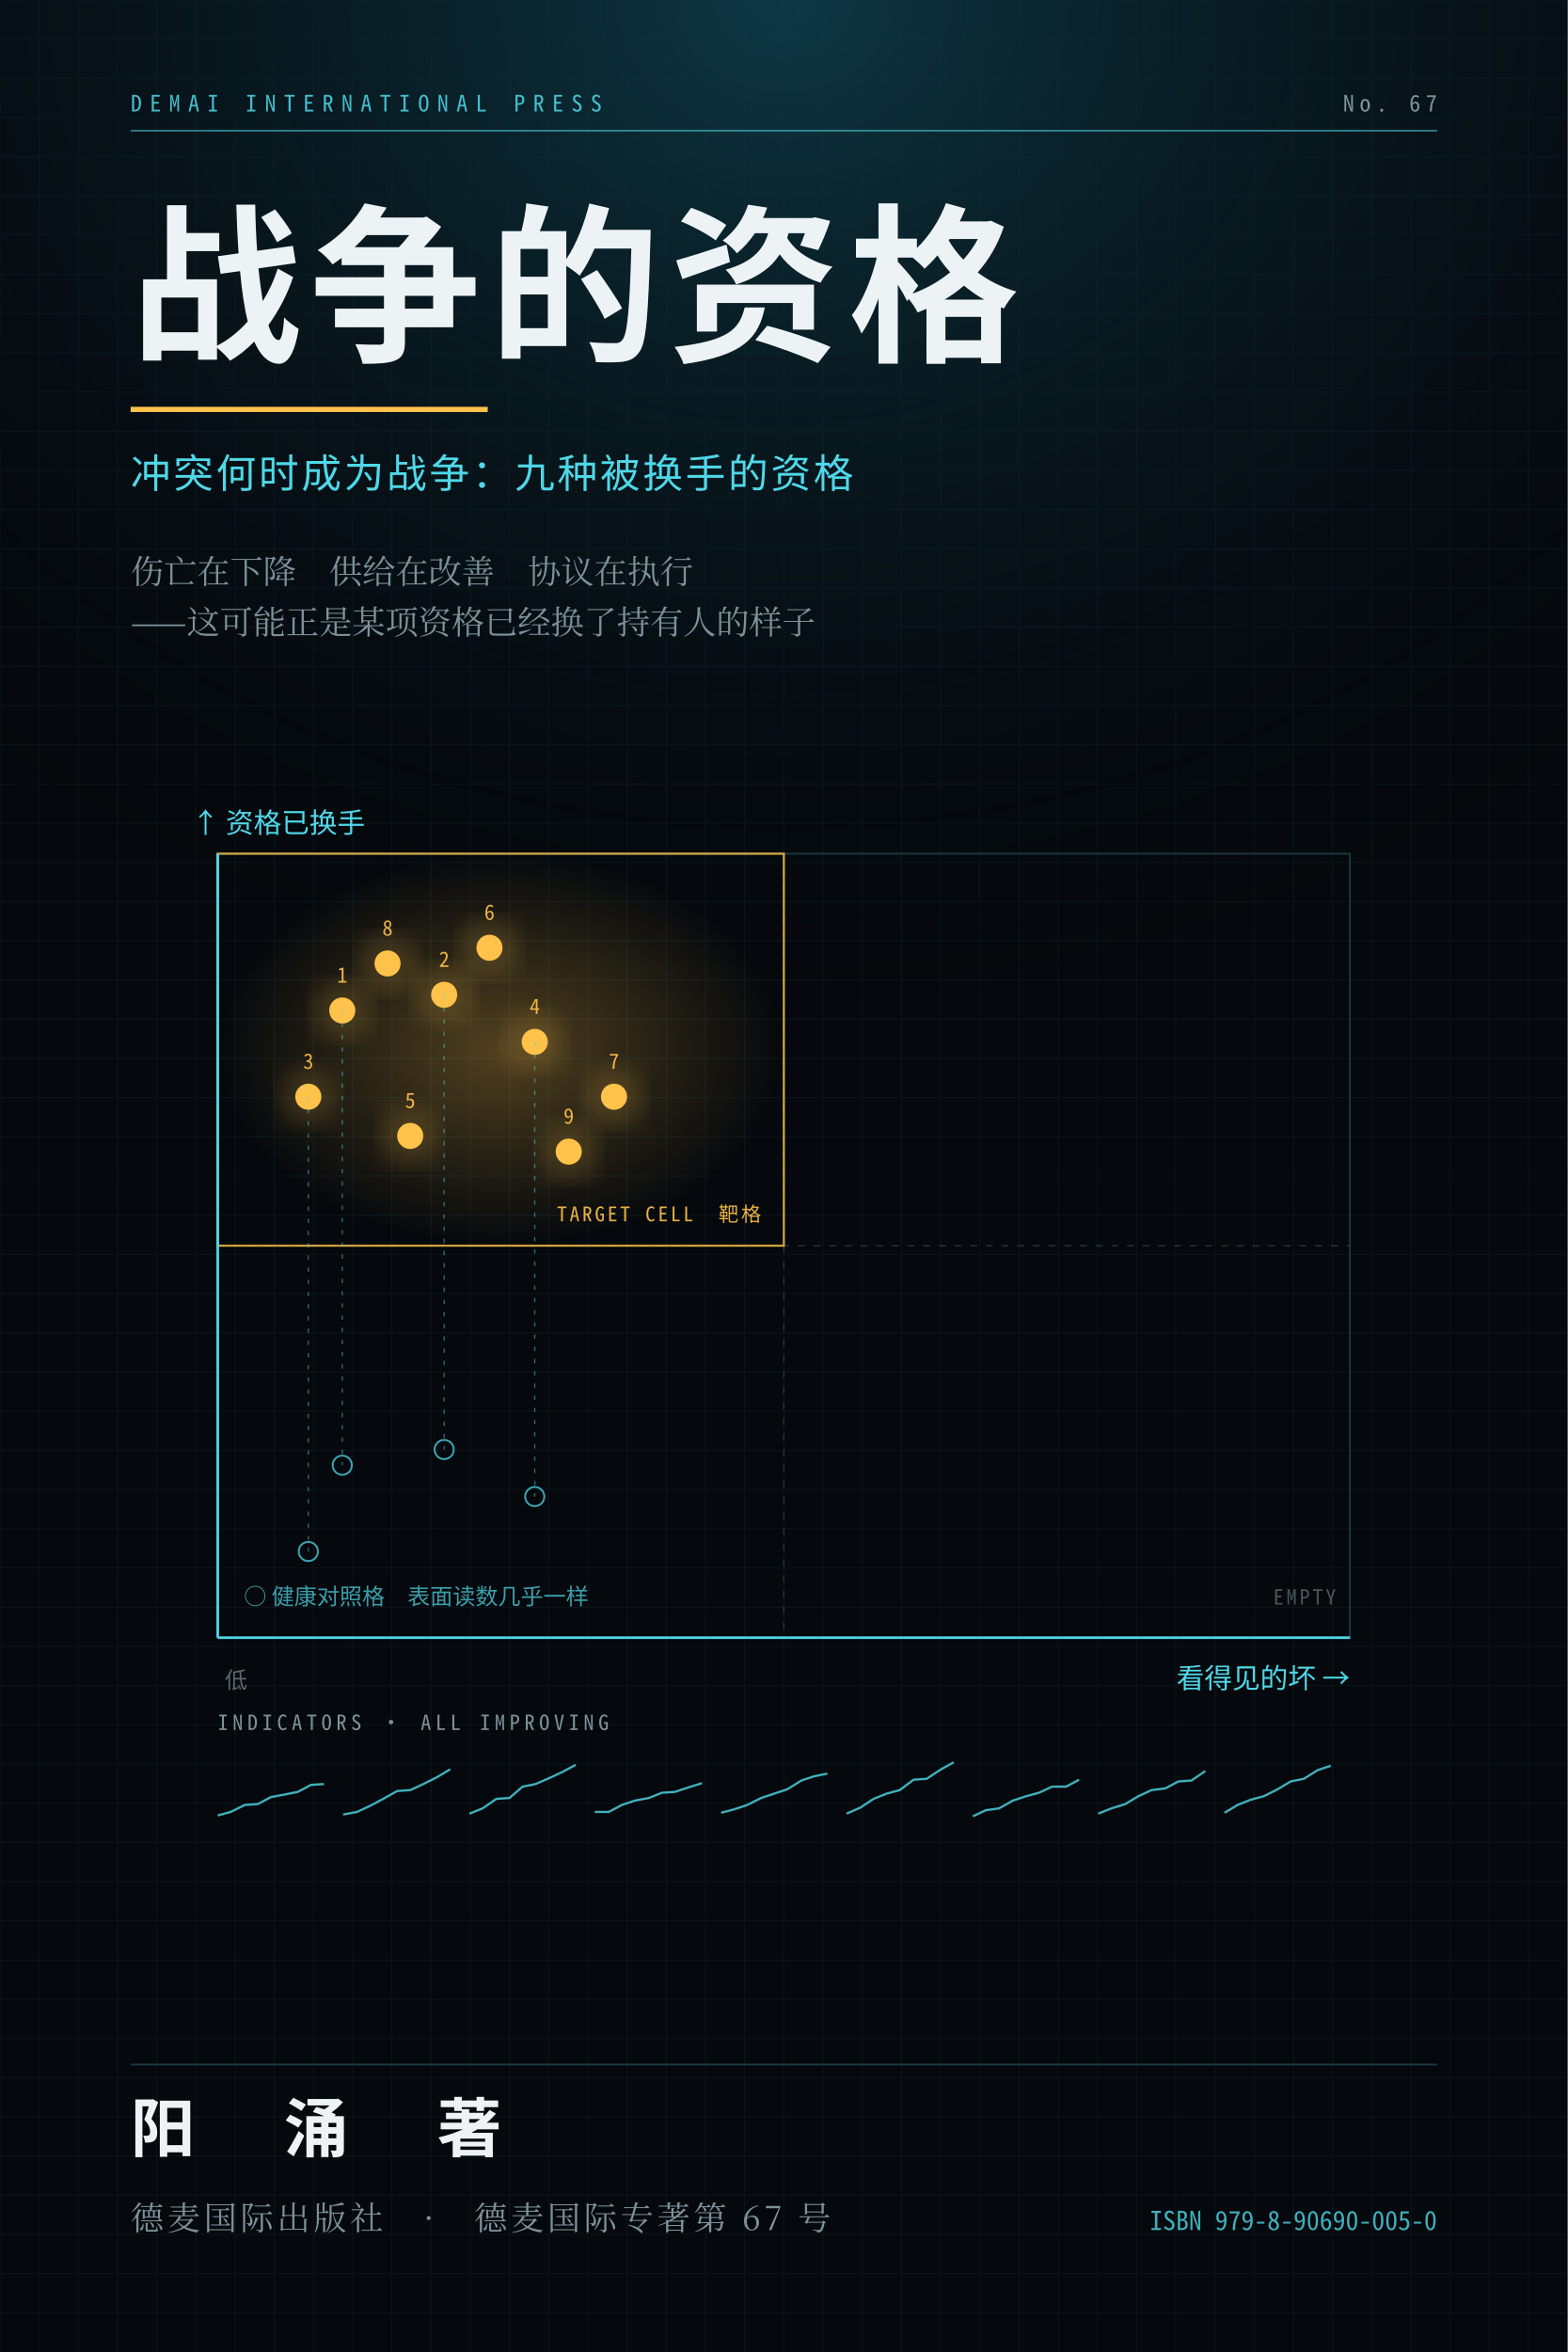
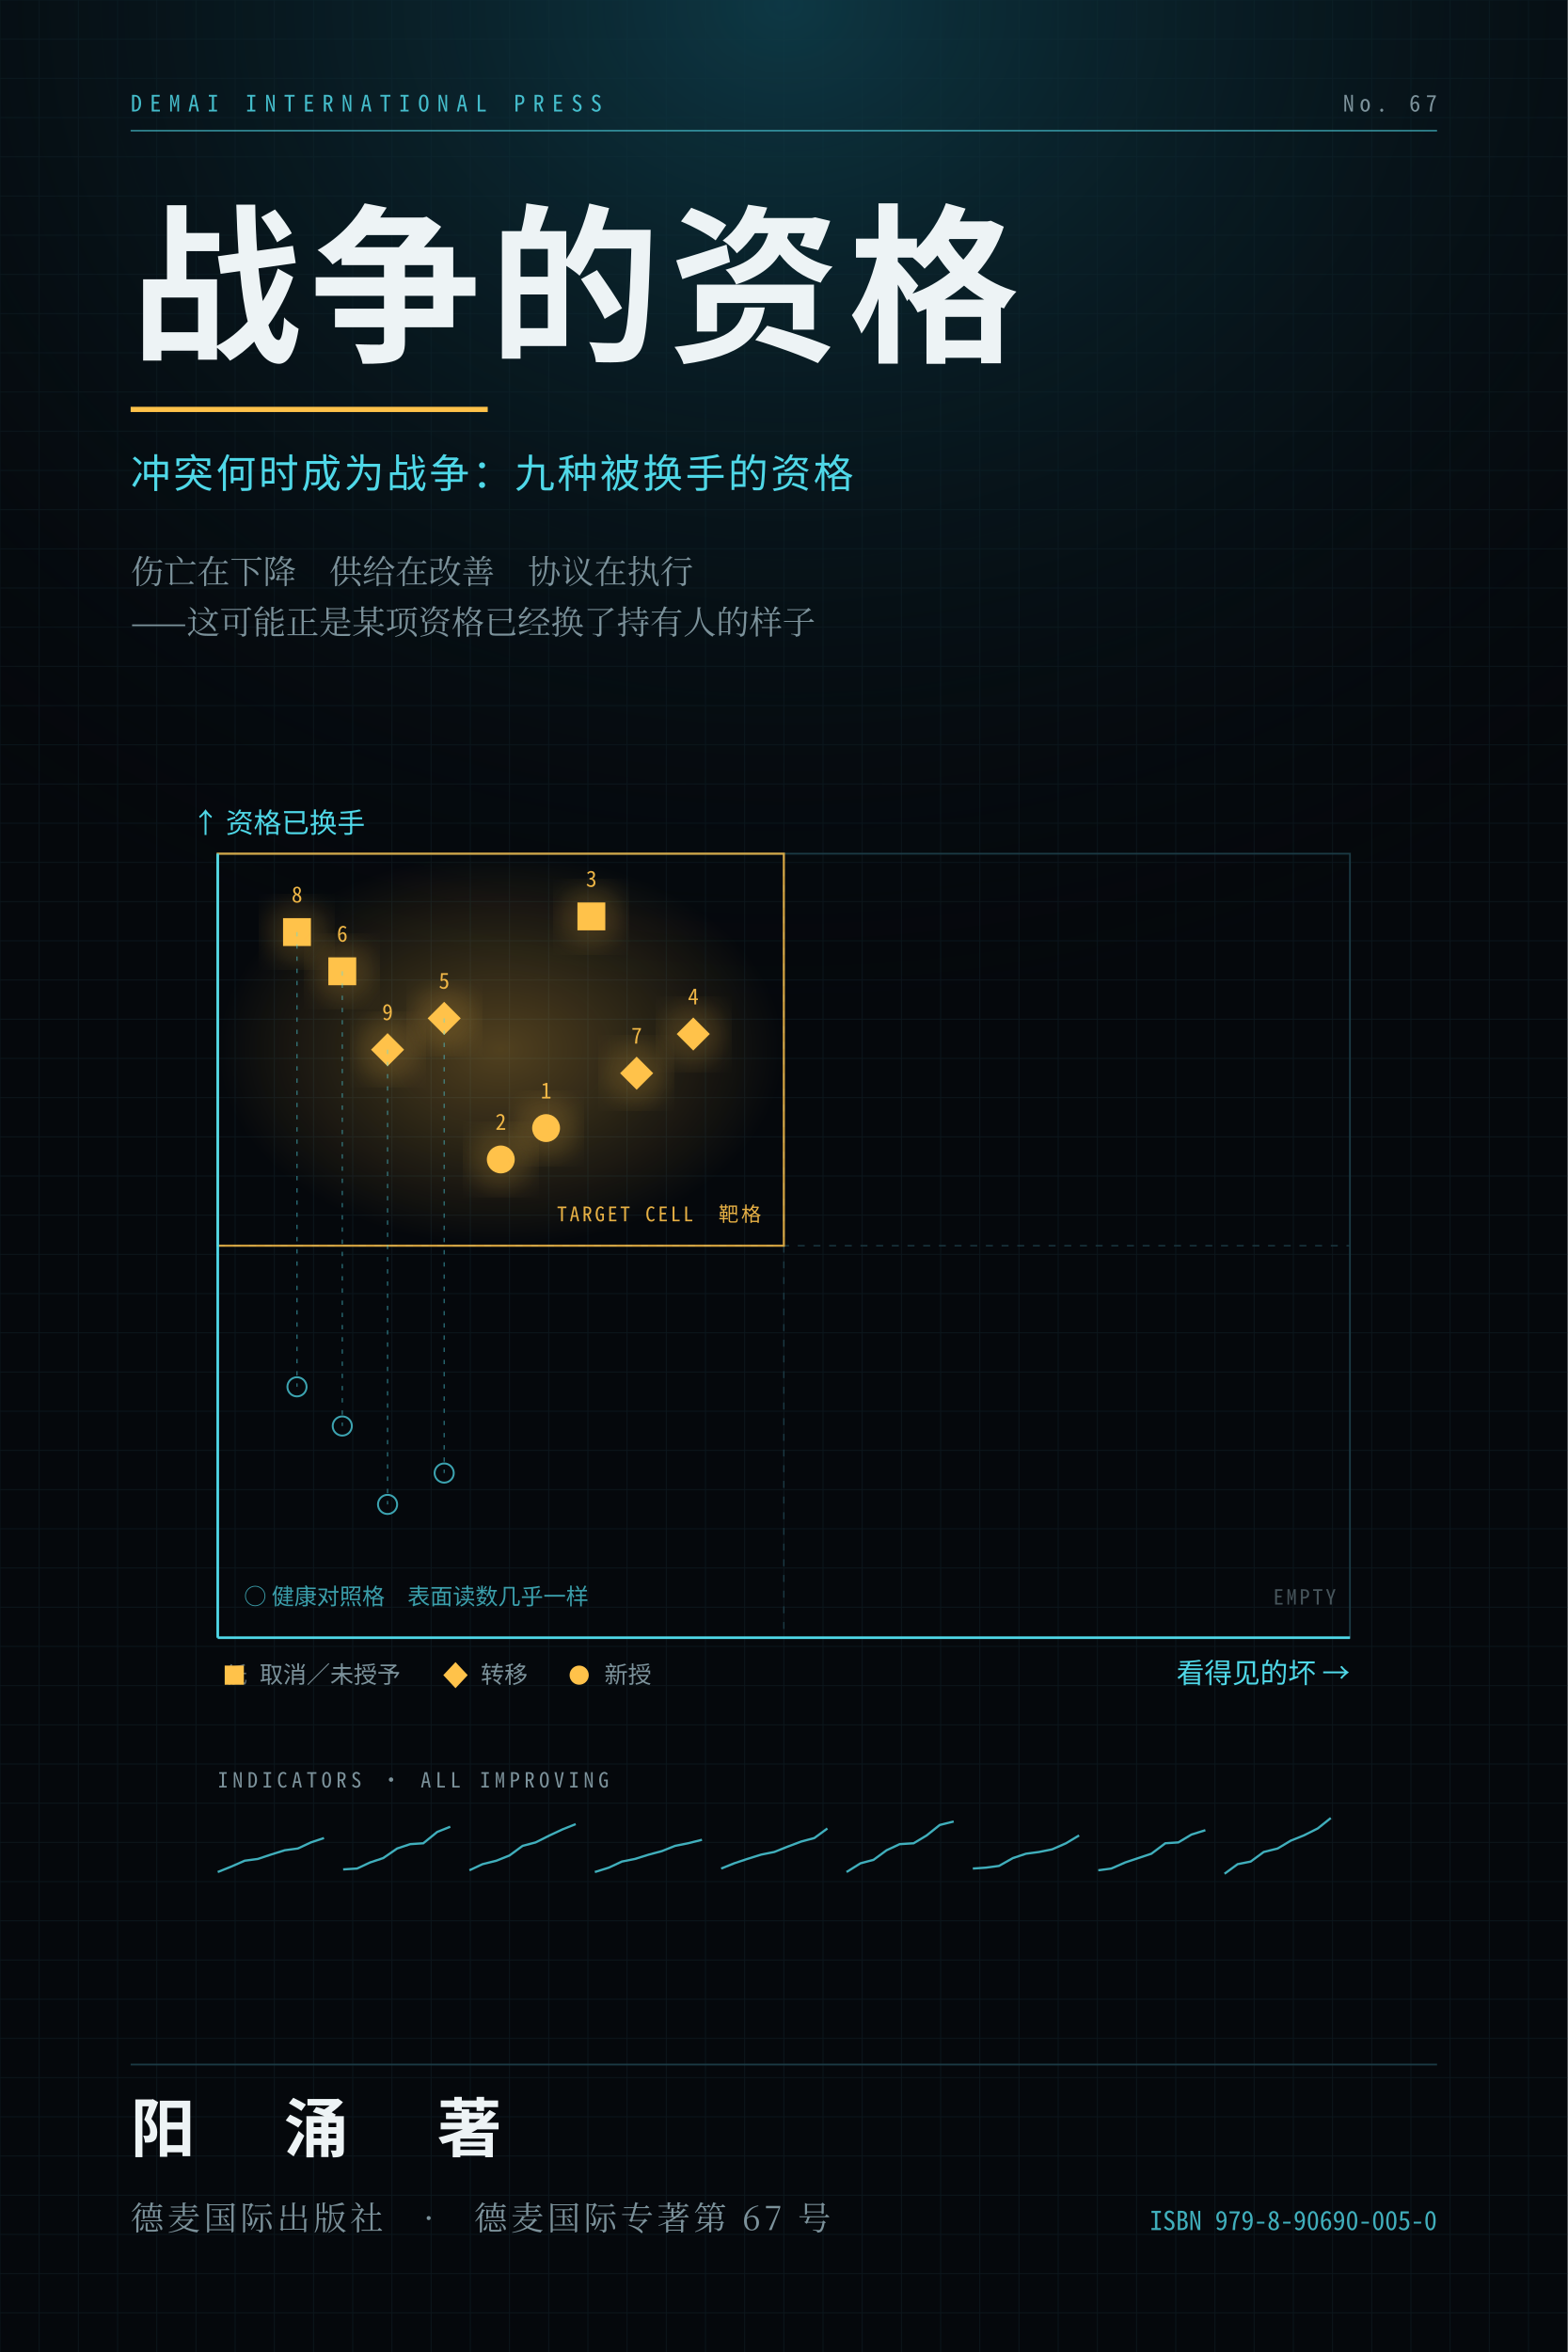
<svg xmlns="http://www.w3.org/2000/svg" width="1800" height="2700" viewBox="0 0 1800 2700">
  <rect width="1800" height="2700" fill="#05080C" />
  <g opacity="0.30">
    <line x1="0" y1="0" x2="0" y2="2700" stroke="#1B3A44" stroke-width="1" />
    <line x1="45" y1="0" x2="45" y2="2700" stroke="#1B3A44" stroke-width="1" />
    <line x1="90" y1="0" x2="90" y2="2700" stroke="#1B3A44" stroke-width="1" />
    <line x1="135" y1="0" x2="135" y2="2700" stroke="#1B3A44" stroke-width="1" />
    <line x1="180" y1="0" x2="180" y2="2700" stroke="#1B3A44" stroke-width="1" />
    <line x1="225" y1="0" x2="225" y2="2700" stroke="#1B3A44" stroke-width="1" />
    <line x1="270" y1="0" x2="270" y2="2700" stroke="#1B3A44" stroke-width="1" />
    <line x1="315" y1="0" x2="315" y2="2700" stroke="#1B3A44" stroke-width="1" />
    <line x1="360" y1="0" x2="360" y2="2700" stroke="#1B3A44" stroke-width="1" />
    <line x1="405" y1="0" x2="405" y2="2700" stroke="#1B3A44" stroke-width="1" />
    <line x1="450" y1="0" x2="450" y2="2700" stroke="#1B3A44" stroke-width="1" />
    <line x1="495" y1="0" x2="495" y2="2700" stroke="#1B3A44" stroke-width="1" />
    <line x1="540" y1="0" x2="540" y2="2700" stroke="#1B3A44" stroke-width="1" />
    <line x1="585" y1="0" x2="585" y2="2700" stroke="#1B3A44" stroke-width="1" />
    <line x1="630" y1="0" x2="630" y2="2700" stroke="#1B3A44" stroke-width="1" />
    <line x1="675" y1="0" x2="675" y2="2700" stroke="#1B3A44" stroke-width="1" />
    <line x1="720" y1="0" x2="720" y2="2700" stroke="#1B3A44" stroke-width="1" />
    <line x1="765" y1="0" x2="765" y2="2700" stroke="#1B3A44" stroke-width="1" />
    <line x1="810" y1="0" x2="810" y2="2700" stroke="#1B3A44" stroke-width="1" />
    <line x1="855" y1="0" x2="855" y2="2700" stroke="#1B3A44" stroke-width="1" />
    <line x1="900" y1="0" x2="900" y2="2700" stroke="#1B3A44" stroke-width="1" />
    <line x1="945" y1="0" x2="945" y2="2700" stroke="#1B3A44" stroke-width="1" />
    <line x1="990" y1="0" x2="990" y2="2700" stroke="#1B3A44" stroke-width="1" />
    <line x1="1035" y1="0" x2="1035" y2="2700" stroke="#1B3A44" stroke-width="1" />
    <line x1="1080" y1="0" x2="1080" y2="2700" stroke="#1B3A44" stroke-width="1" />
    <line x1="1125" y1="0" x2="1125" y2="2700" stroke="#1B3A44" stroke-width="1" />
    <line x1="1170" y1="0" x2="1170" y2="2700" stroke="#1B3A44" stroke-width="1" />
    <line x1="1215" y1="0" x2="1215" y2="2700" stroke="#1B3A44" stroke-width="1" />
    <line x1="1260" y1="0" x2="1260" y2="2700" stroke="#1B3A44" stroke-width="1" />
    <line x1="1305" y1="0" x2="1305" y2="2700" stroke="#1B3A44" stroke-width="1" />
    <line x1="1350" y1="0" x2="1350" y2="2700" stroke="#1B3A44" stroke-width="1" />
    <line x1="1395" y1="0" x2="1395" y2="2700" stroke="#1B3A44" stroke-width="1" />
    <line x1="1440" y1="0" x2="1440" y2="2700" stroke="#1B3A44" stroke-width="1" />
    <line x1="1485" y1="0" x2="1485" y2="2700" stroke="#1B3A44" stroke-width="1" />
    <line x1="1530" y1="0" x2="1530" y2="2700" stroke="#1B3A44" stroke-width="1" />
    <line x1="1575" y1="0" x2="1575" y2="2700" stroke="#1B3A44" stroke-width="1" />
    <line x1="1620" y1="0" x2="1620" y2="2700" stroke="#1B3A44" stroke-width="1" />
    <line x1="1665" y1="0" x2="1665" y2="2700" stroke="#1B3A44" stroke-width="1" />
    <line x1="1710" y1="0" x2="1710" y2="2700" stroke="#1B3A44" stroke-width="1" />
    <line x1="1755" y1="0" x2="1755" y2="2700" stroke="#1B3A44" stroke-width="1" />
    <line x1="0" y1="0" x2="1800" y2="0" stroke="#1B3A44" stroke-width="1" />
    <line x1="0" y1="45" x2="1800" y2="45" stroke="#1B3A44" stroke-width="1" />
    <line x1="0" y1="90" x2="1800" y2="90" stroke="#1B3A44" stroke-width="1" />
    <line x1="0" y1="135" x2="1800" y2="135" stroke="#1B3A44" stroke-width="1" />
    <line x1="0" y1="180" x2="1800" y2="180" stroke="#1B3A44" stroke-width="1" />
    <line x1="0" y1="225" x2="1800" y2="225" stroke="#1B3A44" stroke-width="1" />
    <line x1="0" y1="270" x2="1800" y2="270" stroke="#1B3A44" stroke-width="1" />
    <line x1="0" y1="315" x2="1800" y2="315" stroke="#1B3A44" stroke-width="1" />
    <line x1="0" y1="360" x2="1800" y2="360" stroke="#1B3A44" stroke-width="1" />
    <line x1="0" y1="405" x2="1800" y2="405" stroke="#1B3A44" stroke-width="1" />
    <line x1="0" y1="450" x2="1800" y2="450" stroke="#1B3A44" stroke-width="1" />
    <line x1="0" y1="495" x2="1800" y2="495" stroke="#1B3A44" stroke-width="1" />
    <line x1="0" y1="540" x2="1800" y2="540" stroke="#1B3A44" stroke-width="1" />
    <line x1="0" y1="585" x2="1800" y2="585" stroke="#1B3A44" stroke-width="1" />
    <line x1="0" y1="630" x2="1800" y2="630" stroke="#1B3A44" stroke-width="1" />
    <line x1="0" y1="675" x2="1800" y2="675" stroke="#1B3A44" stroke-width="1" />
    <line x1="0" y1="720" x2="1800" y2="720" stroke="#1B3A44" stroke-width="1" />
    <line x1="0" y1="765" x2="1800" y2="765" stroke="#1B3A44" stroke-width="1" />
    <line x1="0" y1="810" x2="1800" y2="810" stroke="#1B3A44" stroke-width="1" />
    <line x1="0" y1="855" x2="1800" y2="855" stroke="#1B3A44" stroke-width="1" />
    <line x1="0" y1="900" x2="1800" y2="900" stroke="#1B3A44" stroke-width="1" />
    <line x1="0" y1="945" x2="1800" y2="945" stroke="#1B3A44" stroke-width="1" />
    <line x1="0" y1="990" x2="1800" y2="990" stroke="#1B3A44" stroke-width="1" />
    <line x1="0" y1="1035" x2="1800" y2="1035" stroke="#1B3A44" stroke-width="1" />
    <line x1="0" y1="1080" x2="1800" y2="1080" stroke="#1B3A44" stroke-width="1" />
    <line x1="0" y1="1125" x2="1800" y2="1125" stroke="#1B3A44" stroke-width="1" />
    <line x1="0" y1="1170" x2="1800" y2="1170" stroke="#1B3A44" stroke-width="1" />
    <line x1="0" y1="1215" x2="1800" y2="1215" stroke="#1B3A44" stroke-width="1" />
    <line x1="0" y1="1260" x2="1800" y2="1260" stroke="#1B3A44" stroke-width="1" />
    <line x1="0" y1="1305" x2="1800" y2="1305" stroke="#1B3A44" stroke-width="1" />
    <line x1="0" y1="1350" x2="1800" y2="1350" stroke="#1B3A44" stroke-width="1" />
    <line x1="0" y1="1395" x2="1800" y2="1395" stroke="#1B3A44" stroke-width="1" />
    <line x1="0" y1="1440" x2="1800" y2="1440" stroke="#1B3A44" stroke-width="1" />
    <line x1="0" y1="1485" x2="1800" y2="1485" stroke="#1B3A44" stroke-width="1" />
    <line x1="0" y1="1530" x2="1800" y2="1530" stroke="#1B3A44" stroke-width="1" />
    <line x1="0" y1="1575" x2="1800" y2="1575" stroke="#1B3A44" stroke-width="1" />
    <line x1="0" y1="1620" x2="1800" y2="1620" stroke="#1B3A44" stroke-width="1" />
    <line x1="0" y1="1665" x2="1800" y2="1665" stroke="#1B3A44" stroke-width="1" />
    <line x1="0" y1="1710" x2="1800" y2="1710" stroke="#1B3A44" stroke-width="1" />
    <line x1="0" y1="1755" x2="1800" y2="1755" stroke="#1B3A44" stroke-width="1" />
    <line x1="0" y1="1800" x2="1800" y2="1800" stroke="#1B3A44" stroke-width="1" />
    <line x1="0" y1="1845" x2="1800" y2="1845" stroke="#1B3A44" stroke-width="1" />
    <line x1="0" y1="1890" x2="1800" y2="1890" stroke="#1B3A44" stroke-width="1" />
    <line x1="0" y1="1935" x2="1800" y2="1935" stroke="#1B3A44" stroke-width="1" />
    <line x1="0" y1="1980" x2="1800" y2="1980" stroke="#1B3A44" stroke-width="1" />
    <line x1="0" y1="2025" x2="1800" y2="2025" stroke="#1B3A44" stroke-width="1" />
    <line x1="0" y1="2070" x2="1800" y2="2070" stroke="#1B3A44" stroke-width="1" />
    <line x1="0" y1="2115" x2="1800" y2="2115" stroke="#1B3A44" stroke-width="1" />
    <line x1="0" y1="2160" x2="1800" y2="2160" stroke="#1B3A44" stroke-width="1" />
    <line x1="0" y1="2205" x2="1800" y2="2205" stroke="#1B3A44" stroke-width="1" />
    <line x1="0" y1="2250" x2="1800" y2="2250" stroke="#1B3A44" stroke-width="1" />
    <line x1="0" y1="2295" x2="1800" y2="2295" stroke="#1B3A44" stroke-width="1" />
    <line x1="0" y1="2340" x2="1800" y2="2340" stroke="#1B3A44" stroke-width="1" />
    <line x1="0" y1="2385" x2="1800" y2="2385" stroke="#1B3A44" stroke-width="1" />
    <line x1="0" y1="2430" x2="1800" y2="2430" stroke="#1B3A44" stroke-width="1" />
    <line x1="0" y1="2475" x2="1800" y2="2475" stroke="#1B3A44" stroke-width="1" />
    <line x1="0" y1="2520" x2="1800" y2="2520" stroke="#1B3A44" stroke-width="1" />
    <line x1="0" y1="2565" x2="1800" y2="2565" stroke="#1B3A44" stroke-width="1" />
    <line x1="0" y1="2610" x2="1800" y2="2610" stroke="#1B3A44" stroke-width="1" />
    <line x1="0" y1="2655" x2="1800" y2="2655" stroke="#1B3A44" stroke-width="1" />
  </g>
  <defs>
    <radialGradient id="glow" cx="50%" cy="0%" r="80%">
      <stop offset="0%" stop-color="#0E3A47" stop-opacity="0.95" />
      <stop offset="100%" stop-color="#05080C" stop-opacity="0" />
    </radialGradient>
    <radialGradient id="cell" cx="50%" cy="50%" r="50%">
      <stop offset="0%" stop-color="#FFC24A" stop-opacity="0.30" />
      <stop offset="100%" stop-color="#FFC24A" stop-opacity="0" />
    </radialGradient>
    <filter id="b">
      <feGaussianBlur stdDeviation="14" />
    </filter>
  </defs>
  <rect width="1800" height="1485" fill="url(#glow)" />
  <line x1="150" y1="150" x2="1650" y2="150" stroke="#4FD8E8" stroke-width="2" opacity=".55" />
  <text x="150" y="128" font-family="Noto Sans Mono CJK SC,monospace" font-size="26" fill="#4FD8E8" letter-spacing="9" opacity=".85">DEMAI INTERNATIONAL PRESS</text>
  <text x="1650" y="128" text-anchor="end" font-family="Noto Sans Mono CJK SC,monospace" font-size="26" fill="#7C929B" letter-spacing="6">No. 67</text>
  <text x="150" y="400" font-family="Noto Sans CJK SC" font-weight="900" font-size="196" fill="#EDF3F5" letter-spacing="10">战争的资格</text>
  <line x1="150" y1="470" x2="560" y2="470" stroke="#FFC24A" stroke-width="6" />
  <text x="150" y="560" font-family="Noto Sans CJK SC" font-size="46" fill="#4FD8E8" letter-spacing="3">冲突何时成为战争：九种被换手的资格</text>
  <text x="150" y="670" font-family="Noto Serif CJK SC" font-size="38" fill="#7C929B">伤亡在下降　供给在改善　协议在执行</text>
  <text x="150" y="728" font-family="Noto Serif CJK SC" font-size="38" fill="#7C929B">——这可能正是某项资格已经换了持有人的样子</text>
  <rect x="250" y="980" width="1300" height="900" fill="none" stroke="#1B3A44" stroke-width="2" />
  <line x1="900.0" y1="980" x2="900.0" y2="1880" stroke="#1B3A44" stroke-width="1.5" stroke-dasharray="8 10" />
  <line x1="250" y1="1430.0" x2="1550" y2="1430.0" stroke="#1B3A44" stroke-width="1.5" stroke-dasharray="8 10" />
  <rect x="250" y="980" width="650.0" height="450.0" fill="url(#cell)" />
  <rect x="250" y="980" width="650.0" height="450.0" fill="none" stroke="#FFC24A" stroke-width="2.5" opacity=".8" />
  <text x="874.0" y="1402.0" text-anchor="end" font-family="Noto Sans Mono CJK SC,monospace" font-size="23" fill="#FFC24A" letter-spacing="3" opacity=".9">TARGET CELL　靶格</text>
  <line x1="250" y1="1880" x2="1550" y2="1880" stroke="#4FD8E8" stroke-width="3" />
  <line x1="250" y1="980" x2="250" y2="1880" stroke="#4FD8E8" stroke-width="3" />
-   <text x="1550" y="1938" text-anchor="end" font-family="Noto Sans CJK SC" font-size="32" fill="#4FD8E8">看得见的坏 →</text>
+   <text x="1550" y="1932" text-anchor="end" font-family="Noto Sans CJK SC" font-size="32" fill="#4FD8E8">看得见的坏 →</text>
  <text x="220" y="956" font-family="Noto Sans CJK SC" font-size="32" fill="#4FD8E8">↑ 资格已换手</text>
-   <circle cx="393" cy="1160" r="34" fill="#FFC24A" opacity=".16" filter="url(#b)" />
-   <circle cx="393" cy="1160" r="15" fill="#FFC24A" />
-   <text x="393" y="1128" text-anchor="middle" font-family="Noto Sans Mono CJK SC,monospace" font-size="24" fill="#FFC24A" opacity=".9">1</text>
-   <circle cx="510" cy="1142" r="34" fill="#FFC24A" opacity=".16" filter="url(#b)" />
-   <circle cx="510" cy="1142" r="15" fill="#FFC24A" />
-   <text x="510" y="1110" text-anchor="middle" font-family="Noto Sans Mono CJK SC,monospace" font-size="24" fill="#FFC24A" opacity=".9">2</text>
-   <circle cx="354" cy="1259" r="34" fill="#FFC24A" opacity=".16" filter="url(#b)" />
-   <circle cx="354" cy="1259" r="15" fill="#FFC24A" />
-   <text x="354" y="1227" text-anchor="middle" font-family="Noto Sans Mono CJK SC,monospace" font-size="24" fill="#FFC24A" opacity=".9">3</text>
-   <circle cx="614" cy="1196" r="34" fill="#FFC24A" opacity=".16" filter="url(#b)" />
-   <circle cx="614" cy="1196" r="15" fill="#FFC24A" />
-   <text x="614" y="1164" text-anchor="middle" font-family="Noto Sans Mono CJK SC,monospace" font-size="24" fill="#FFC24A" opacity=".9">4</text>
-   <circle cx="471" cy="1304" r="34" fill="#FFC24A" opacity=".16" filter="url(#b)" />
-   <circle cx="471" cy="1304" r="15" fill="#FFC24A" />
-   <text x="471" y="1272" text-anchor="middle" font-family="Noto Sans Mono CJK SC,monospace" font-size="24" fill="#FFC24A" opacity=".9">5</text>
-   <circle cx="562" cy="1088" r="34" fill="#FFC24A" opacity=".16" filter="url(#b)" />
-   <circle cx="562" cy="1088" r="15" fill="#FFC24A" />
-   <text x="562" y="1056" text-anchor="middle" font-family="Noto Sans Mono CJK SC,monospace" font-size="24" fill="#FFC24A" opacity=".9">6</text>
-   <circle cx="705" cy="1259" r="34" fill="#FFC24A" opacity=".16" filter="url(#b)" />
-   <circle cx="705" cy="1259" r="15" fill="#FFC24A" />
-   <text x="705" y="1227" text-anchor="middle" font-family="Noto Sans Mono CJK SC,monospace" font-size="24" fill="#FFC24A" opacity=".9">7</text>
-   <circle cx="445" cy="1106" r="34" fill="#FFC24A" opacity=".16" filter="url(#b)" />
-   <circle cx="445" cy="1106" r="15" fill="#FFC24A" />
-   <text x="445" y="1074" text-anchor="middle" font-family="Noto Sans Mono CJK SC,monospace" font-size="24" fill="#FFC24A" opacity=".9">8</text>
-   <circle cx="653" cy="1322" r="34" fill="#FFC24A" opacity=".16" filter="url(#b)" />
-   <circle cx="653" cy="1322" r="15" fill="#FFC24A" />
-   <text x="653" y="1290" text-anchor="middle" font-family="Noto Sans Mono CJK SC,monospace" font-size="24" fill="#FFC24A" opacity=".9">9</text>
-   <line x1="393" y1="1160" x2="393" y2="1682" stroke="#4FD8E8" stroke-width="1.4" stroke-dasharray="5 9" opacity=".5" />
-   <circle cx="393" cy="1682" r="11" fill="none" stroke="#4FD8E8" stroke-width="2.2" opacity=".75" />
-   <line x1="510" y1="1142" x2="510" y2="1664" stroke="#4FD8E8" stroke-width="1.4" stroke-dasharray="5 9" opacity=".5" />
-   <circle cx="510" cy="1664" r="11" fill="none" stroke="#4FD8E8" stroke-width="2.2" opacity=".75" />
-   <line x1="354" y1="1259" x2="354" y2="1781" stroke="#4FD8E8" stroke-width="1.4" stroke-dasharray="5 9" opacity=".5" />
-   <circle cx="354" cy="1781" r="11" fill="none" stroke="#4FD8E8" stroke-width="2.2" opacity=".75" />
-   <line x1="614" y1="1196" x2="614" y2="1718" stroke="#4FD8E8" stroke-width="1.4" stroke-dasharray="5 9" opacity=".5" />
-   <circle cx="614" cy="1718" r="11" fill="none" stroke="#4FD8E8" stroke-width="2.2" opacity=".75" />
+   <circle cx="341" cy="1070" r="36" fill="#FFC24A" opacity=".17" filter="url(#b)" />
+   <rect x="325" y="1054" width="32" height="32" fill="#FFC24A" />
+   <text x="341" y="1036" text-anchor="middle" font-family="Noto Sans Mono CJK SC,monospace" font-size="25" fill="#FFC24A" opacity=".92">8</text>
+   <circle cx="393" cy="1115" r="36" fill="#FFC24A" opacity=".17" filter="url(#b)" />
+   <rect x="377" y="1099" width="32" height="32" fill="#FFC24A" />
+   <text x="393" y="1081" text-anchor="middle" font-family="Noto Sans Mono CJK SC,monospace" font-size="25" fill="#FFC24A" opacity=".92">6</text>
+   <circle cx="445" cy="1205" r="36" fill="#FFC24A" opacity=".17" filter="url(#b)" />
+   <polygon points="445,1186 464,1205 445,1224 426,1205" fill="#FFC24A" />
+   <text x="445" y="1171" text-anchor="middle" font-family="Noto Sans Mono CJK SC,monospace" font-size="25" fill="#FFC24A" opacity=".92">9</text>
+   <circle cx="510" cy="1169" r="36" fill="#FFC24A" opacity=".17" filter="url(#b)" />
+   <polygon points="510,1150 529,1169 510,1188 491,1169" fill="#FFC24A" />
+   <text x="510" y="1135" text-anchor="middle" font-family="Noto Sans Mono CJK SC,monospace" font-size="25" fill="#FFC24A" opacity=".92">5</text>
+   <circle cx="575" cy="1331" r="36" fill="#FFC24A" opacity=".17" filter="url(#b)" />
+   <circle cx="575" cy="1331" r="16" fill="#FFC24A" />
+   <text x="575" y="1297" text-anchor="middle" font-family="Noto Sans Mono CJK SC,monospace" font-size="25" fill="#FFC24A" opacity=".92">2</text>
+   <circle cx="627" cy="1295" r="36" fill="#FFC24A" opacity=".17" filter="url(#b)" />
+   <circle cx="627" cy="1295" r="16" fill="#FFC24A" />
+   <text x="627" y="1261" text-anchor="middle" font-family="Noto Sans Mono CJK SC,monospace" font-size="25" fill="#FFC24A" opacity=".92">1</text>
+   <circle cx="679" cy="1052" r="36" fill="#FFC24A" opacity=".17" filter="url(#b)" />
+   <rect x="663" y="1036" width="32" height="32" fill="#FFC24A" />
+   <text x="679" y="1018" text-anchor="middle" font-family="Noto Sans Mono CJK SC,monospace" font-size="25" fill="#FFC24A" opacity=".92">3</text>
+   <circle cx="731" cy="1232" r="36" fill="#FFC24A" opacity=".17" filter="url(#b)" />
+   <polygon points="731,1213 750,1232 731,1251 712,1232" fill="#FFC24A" />
+   <text x="731" y="1198" text-anchor="middle" font-family="Noto Sans Mono CJK SC,monospace" font-size="25" fill="#FFC24A" opacity=".92">7</text>
+   <circle cx="796" cy="1187" r="36" fill="#FFC24A" opacity=".17" filter="url(#b)" />
+   <polygon points="796,1168 815,1187 796,1206 777,1187" fill="#FFC24A" />
+   <text x="796" y="1153" text-anchor="middle" font-family="Noto Sans Mono CJK SC,monospace" font-size="25" fill="#FFC24A" opacity=".92">4</text>
+   <line x1="341" y1="1070" x2="341" y2="1592" stroke="#4FD8E8" stroke-width="1.4" stroke-dasharray="5 9" opacity=".5" />
+   <circle cx="341" cy="1592" r="11" fill="none" stroke="#4FD8E8" stroke-width="2.2" opacity=".75" />
+   <line x1="393" y1="1115" x2="393" y2="1637" stroke="#4FD8E8" stroke-width="1.4" stroke-dasharray="5 9" opacity=".5" />
+   <circle cx="393" cy="1637" r="11" fill="none" stroke="#4FD8E8" stroke-width="2.2" opacity=".75" />
+   <line x1="445" y1="1205" x2="445" y2="1727" stroke="#4FD8E8" stroke-width="1.4" stroke-dasharray="5 9" opacity=".5" />
+   <circle cx="445" cy="1727" r="11" fill="none" stroke="#4FD8E8" stroke-width="2.2" opacity=".75" />
+   <line x1="510" y1="1169" x2="510" y2="1691" stroke="#4FD8E8" stroke-width="1.4" stroke-dasharray="5 9" opacity=".5" />
+   <circle cx="510" cy="1691" r="11" fill="none" stroke="#4FD8E8" stroke-width="2.2" opacity=".75" />
  <text x="280" y="1842" font-family="Noto Sans CJK SC" font-size="26" fill="#4FD8E8" opacity=".72">○ 健康对照格　表面读数几乎一样</text>
  <text x="1534" y="1842" text-anchor="end" font-family="Noto Sans Mono CJK SC,monospace" font-size="24" fill="#7C929B" opacity=".55" letter-spacing="3">EMPTY</text>
-   <text x="258" y="1938" font-family="Noto Sans CJK SC" font-size="26" fill="#7C929B" opacity=".7">低</text>
-   <text x="250" y="1986" font-family="Noto Sans Mono CJK SC,monospace" font-size="24" fill="#7C929B" letter-spacing="5">INDICATORS · ALL IMPROVING</text>
-   <path d="M250 2084 L265 2080 L281 2072 L296 2071 L311 2063 L327 2060 L342 2057 L357 2049 L372 2048" fill="none" stroke="#4FD8E8" stroke-width="2.6" opacity=".8" />
-   <path d="M394 2083 L410 2080 L425 2073 L440 2065 L456 2056 L471 2055 L486 2048 L502 2040 L517 2031" fill="none" stroke="#4FD8E8" stroke-width="2.6" opacity=".8" />
-   <path d="M539 2082 L554 2076 L570 2065 L585 2064 L600 2051 L615 2048 L631 2041 L646 2034 L661 2026" fill="none" stroke="#4FD8E8" stroke-width="2.6" opacity=".8" />
-   <path d="M683 2080 L699 2080 L714 2072 L729 2067 L745 2064 L760 2058 L775 2057 L790 2052 L806 2047" fill="none" stroke="#4FD8E8" stroke-width="2.6" opacity=".8" />
-   <path d="M828 2081 L843 2077 L858 2072 L874 2064 L889 2059 L904 2054 L920 2044 L935 2039 L950 2036" fill="none" stroke="#4FD8E8" stroke-width="2.6" opacity=".8" />
-   <path d="M972 2082 L988 2075 L1003 2065 L1018 2059 L1033 2055 L1049 2043 L1064 2042 L1079 2032 L1095 2023" fill="none" stroke="#4FD8E8" stroke-width="2.6" opacity=".8" />
-   <path d="M1117 2085 L1132 2078 L1147 2076 L1163 2067 L1178 2062 L1193 2058 L1208 2051 L1224 2051 L1239 2043" fill="none" stroke="#4FD8E8" stroke-width="2.6" opacity=".8" />
-   <path d="M1261 2082 L1276 2076 L1292 2071 L1307 2062 L1322 2055 L1338 2053 L1353 2045 L1368 2044 L1384 2033" fill="none" stroke="#4FD8E8" stroke-width="2.6" opacity=".8" />
-   <path d="M1406 2081 L1421 2072 L1436 2066 L1451 2062 L1467 2054 L1482 2045 L1497 2042 L1513 2032 L1528 2027" fill="none" stroke="#4FD8E8" stroke-width="2.6" opacity=".8" />
+   <text x="258" y="1932" font-family="Noto Sans CJK SC" font-size="26" fill="#7C929B" opacity=".7">低</text>
+   <rect x="258" y="1912" width="22" height="22" fill="#FFC24A" />
+   <text x="298" y="1932" font-family="Noto Sans CJK SC" font-size="27" fill="#7C929B">取消／未授予</text>
+   <polygon points="523,1908 537,1923 523,1938 509,1923" fill="#FFC24A" />
+   <text x="552" y="1932" font-family="Noto Sans CJK SC" font-size="27" fill="#7C929B">转移</text>
+   <circle cx="665" cy="1923" r="11" fill="#FFC24A" />
+   <text x="694" y="1932" font-family="Noto Sans CJK SC" font-size="27" fill="#7C929B">新授</text>
+   <text x="250" y="2052" font-family="Noto Sans Mono CJK SC,monospace" font-size="24" fill="#7C929B" letter-spacing="5">INDICATORS · ALL IMPROVING</text>
+   <path d="M250 2149 L265 2143 L281 2136 L296 2134 L311 2129 L327 2124 L342 2122 L357 2115 L372 2110" fill="none" stroke="#4FD8E8" stroke-width="2.6" opacity=".8" />
+   <path d="M394 2146 L410 2145 L425 2138 L440 2133 L456 2122 L471 2117 L486 2116 L502 2103 L517 2097" fill="none" stroke="#4FD8E8" stroke-width="2.6" opacity=".8" />
+   <path d="M539 2147 L554 2140 L570 2136 L585 2130 L600 2119 L615 2115 L631 2107 L646 2100 L661 2094" fill="none" stroke="#4FD8E8" stroke-width="2.6" opacity=".8" />
+   <path d="M683 2149 L699 2144 L714 2137 L729 2134 L745 2129 L760 2125 L775 2119 L790 2116 L806 2112" fill="none" stroke="#4FD8E8" stroke-width="2.6" opacity=".8" />
+   <path d="M828 2145 L843 2139 L858 2134 L874 2129 L889 2126 L904 2120 L920 2114 L935 2110 L950 2099" fill="none" stroke="#4FD8E8" stroke-width="2.6" opacity=".8" />
+   <path d="M972 2149 L988 2139 L1003 2135 L1018 2124 L1033 2117 L1049 2116 L1064 2107 L1079 2095 L1095 2091" fill="none" stroke="#4FD8E8" stroke-width="2.6" opacity=".8" />
+   <path d="M1117 2145 L1132 2144 L1147 2142 L1163 2133 L1178 2128 L1193 2126 L1208 2123 L1224 2116 L1239 2107" fill="none" stroke="#4FD8E8" stroke-width="2.6" opacity=".8" />
+   <path d="M1261 2147 L1276 2145 L1292 2138 L1307 2133 L1322 2128 L1338 2116 L1353 2115 L1368 2106 L1384 2101" fill="none" stroke="#4FD8E8" stroke-width="2.6" opacity=".8" />
+   <path d="M1406 2151 L1421 2140 L1436 2137 L1451 2126 L1467 2122 L1482 2113 L1497 2107 L1513 2099 L1528 2087" fill="none" stroke="#4FD8E8" stroke-width="2.6" opacity=".8" />
  <line x1="150" y1="2370" x2="1650" y2="2370" stroke="#1B3A44" stroke-width="2" />
  <text x="150" y="2470" font-family="Noto Sans CJK SC" font-weight="700" font-size="74" fill="#EDF3F5" letter-spacing="14">阳　涌　著</text>
  <text x="150" y="2560" font-family="Noto Serif CJK SC" font-size="38" fill="#7C929B" letter-spacing="4">德麦国际出版社　·　德麦国际专著第 67 号</text>
  <text x="1650" y="2560" text-anchor="end" font-family="Noto Sans Mono CJK SC,monospace" font-size="30" fill="#4FD8E8" opacity=".8">ISBN 979-8-90690-005-0</text>
</svg>
